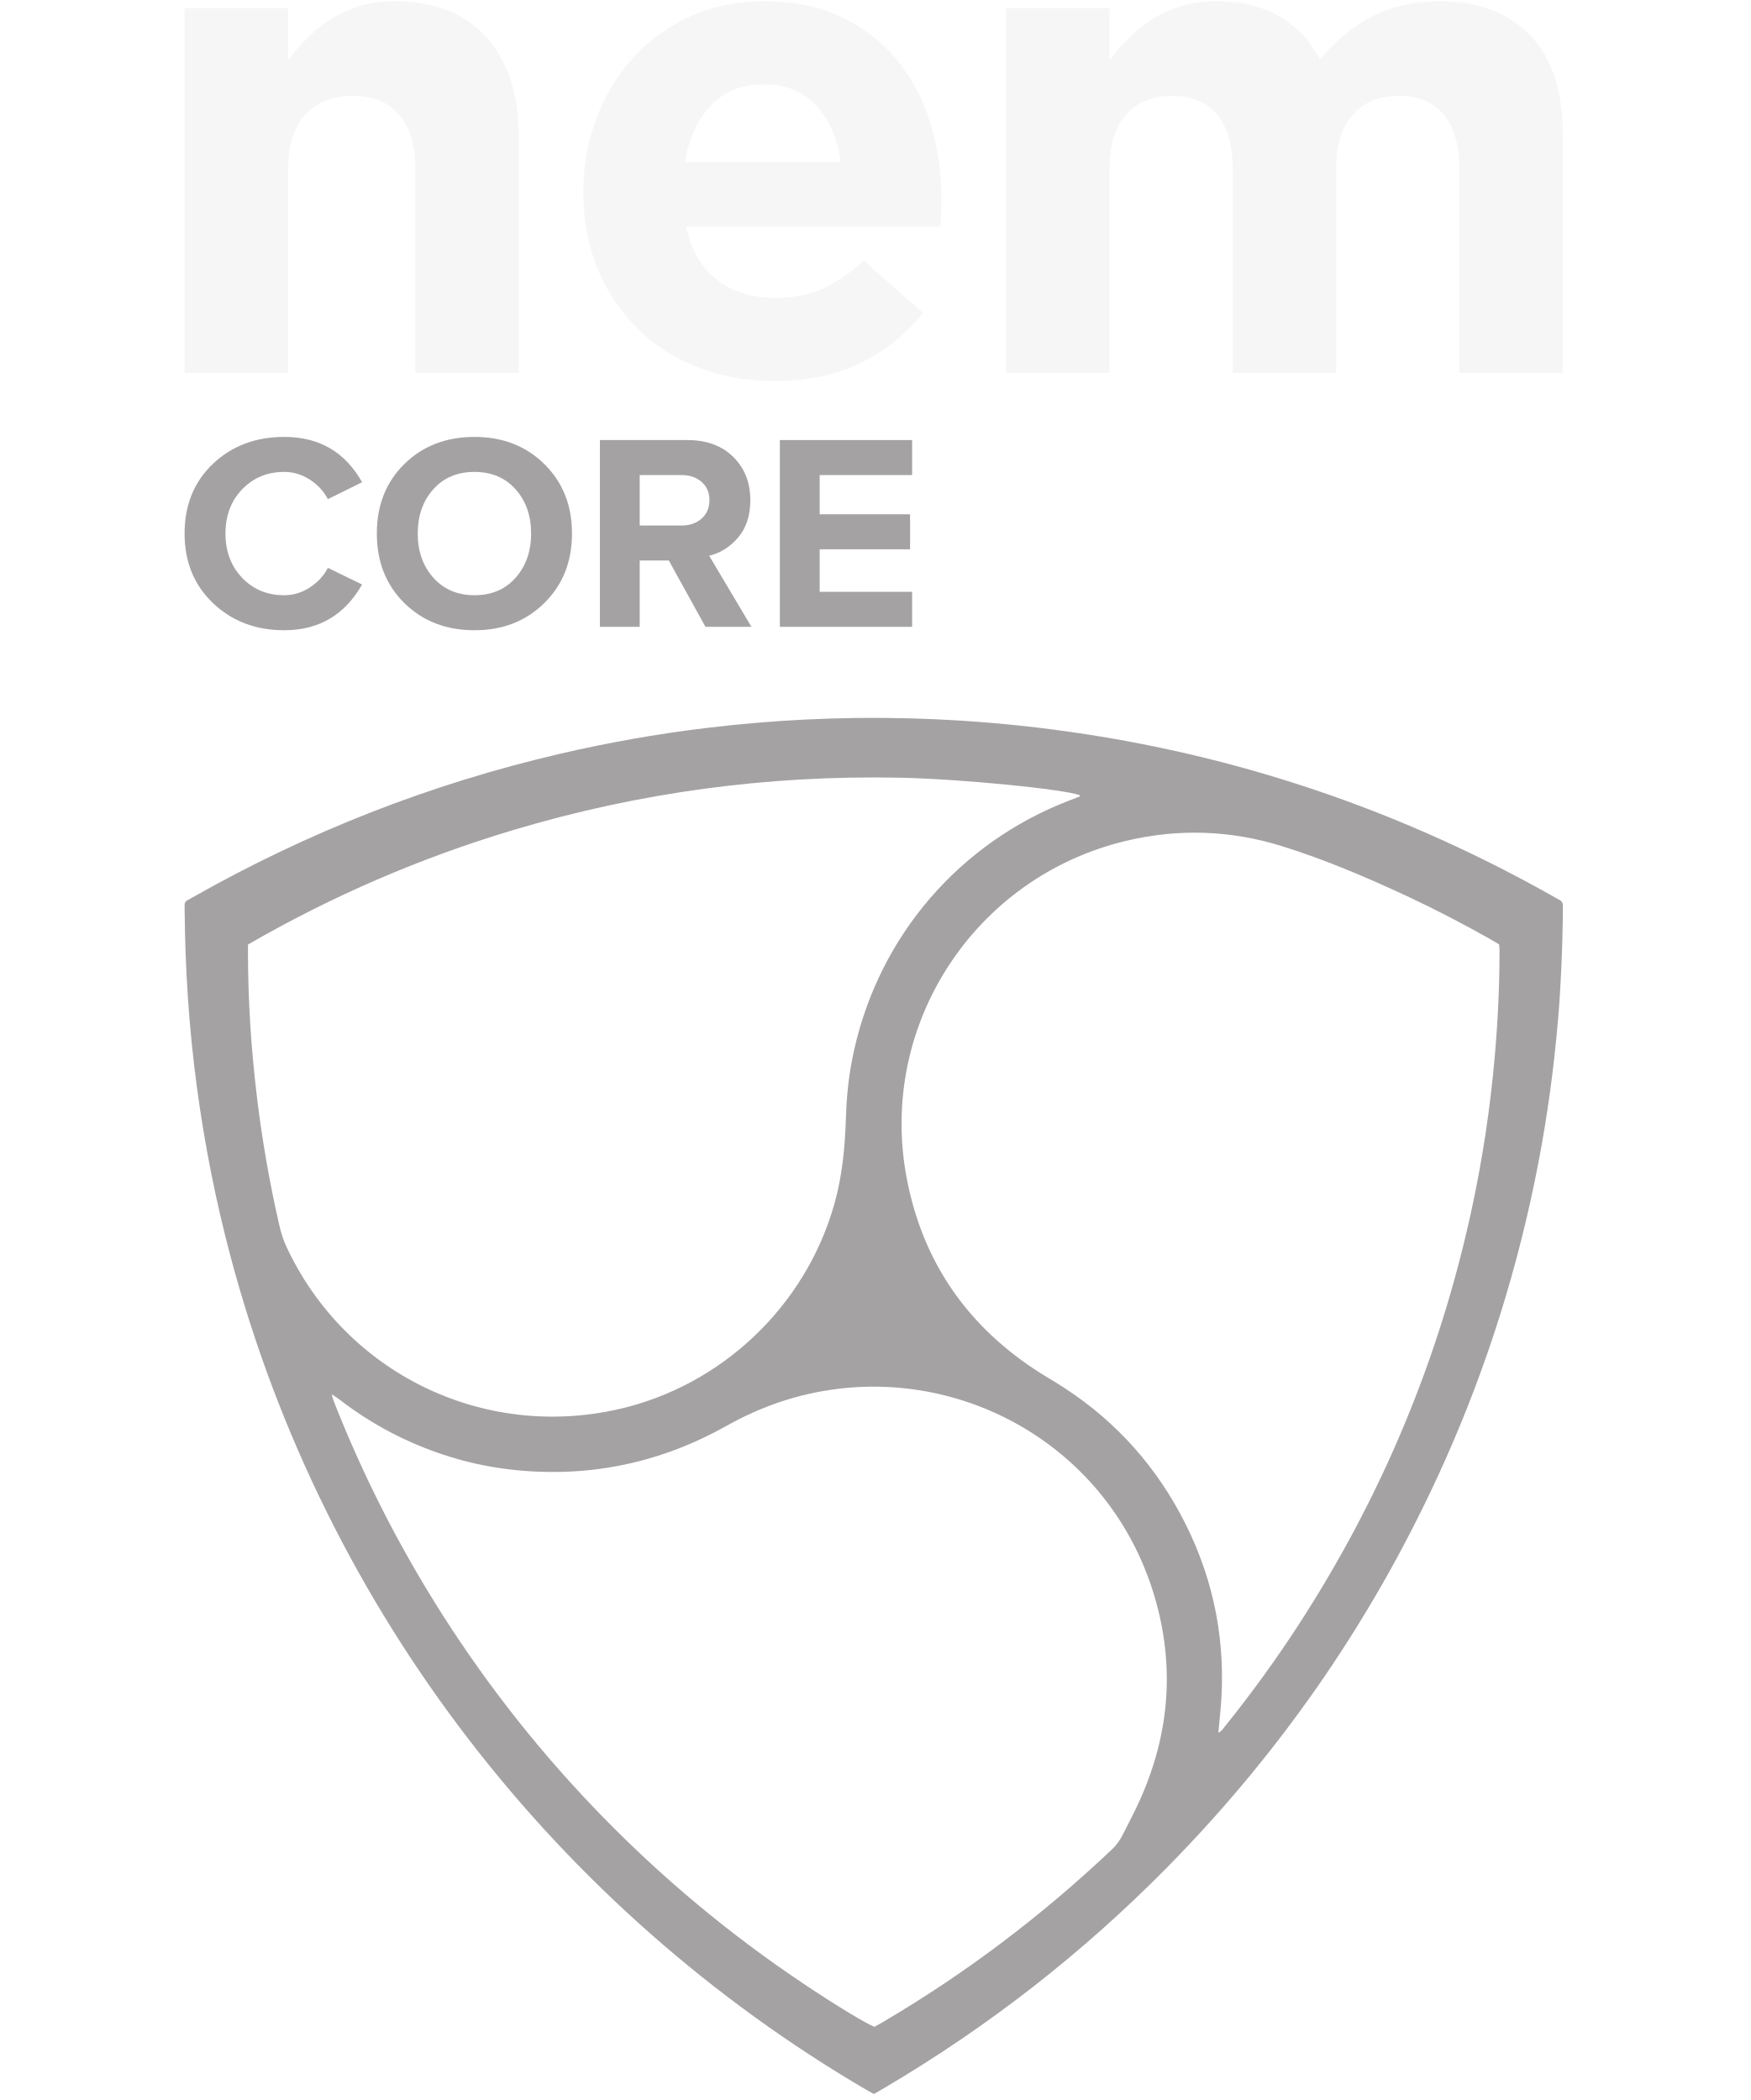
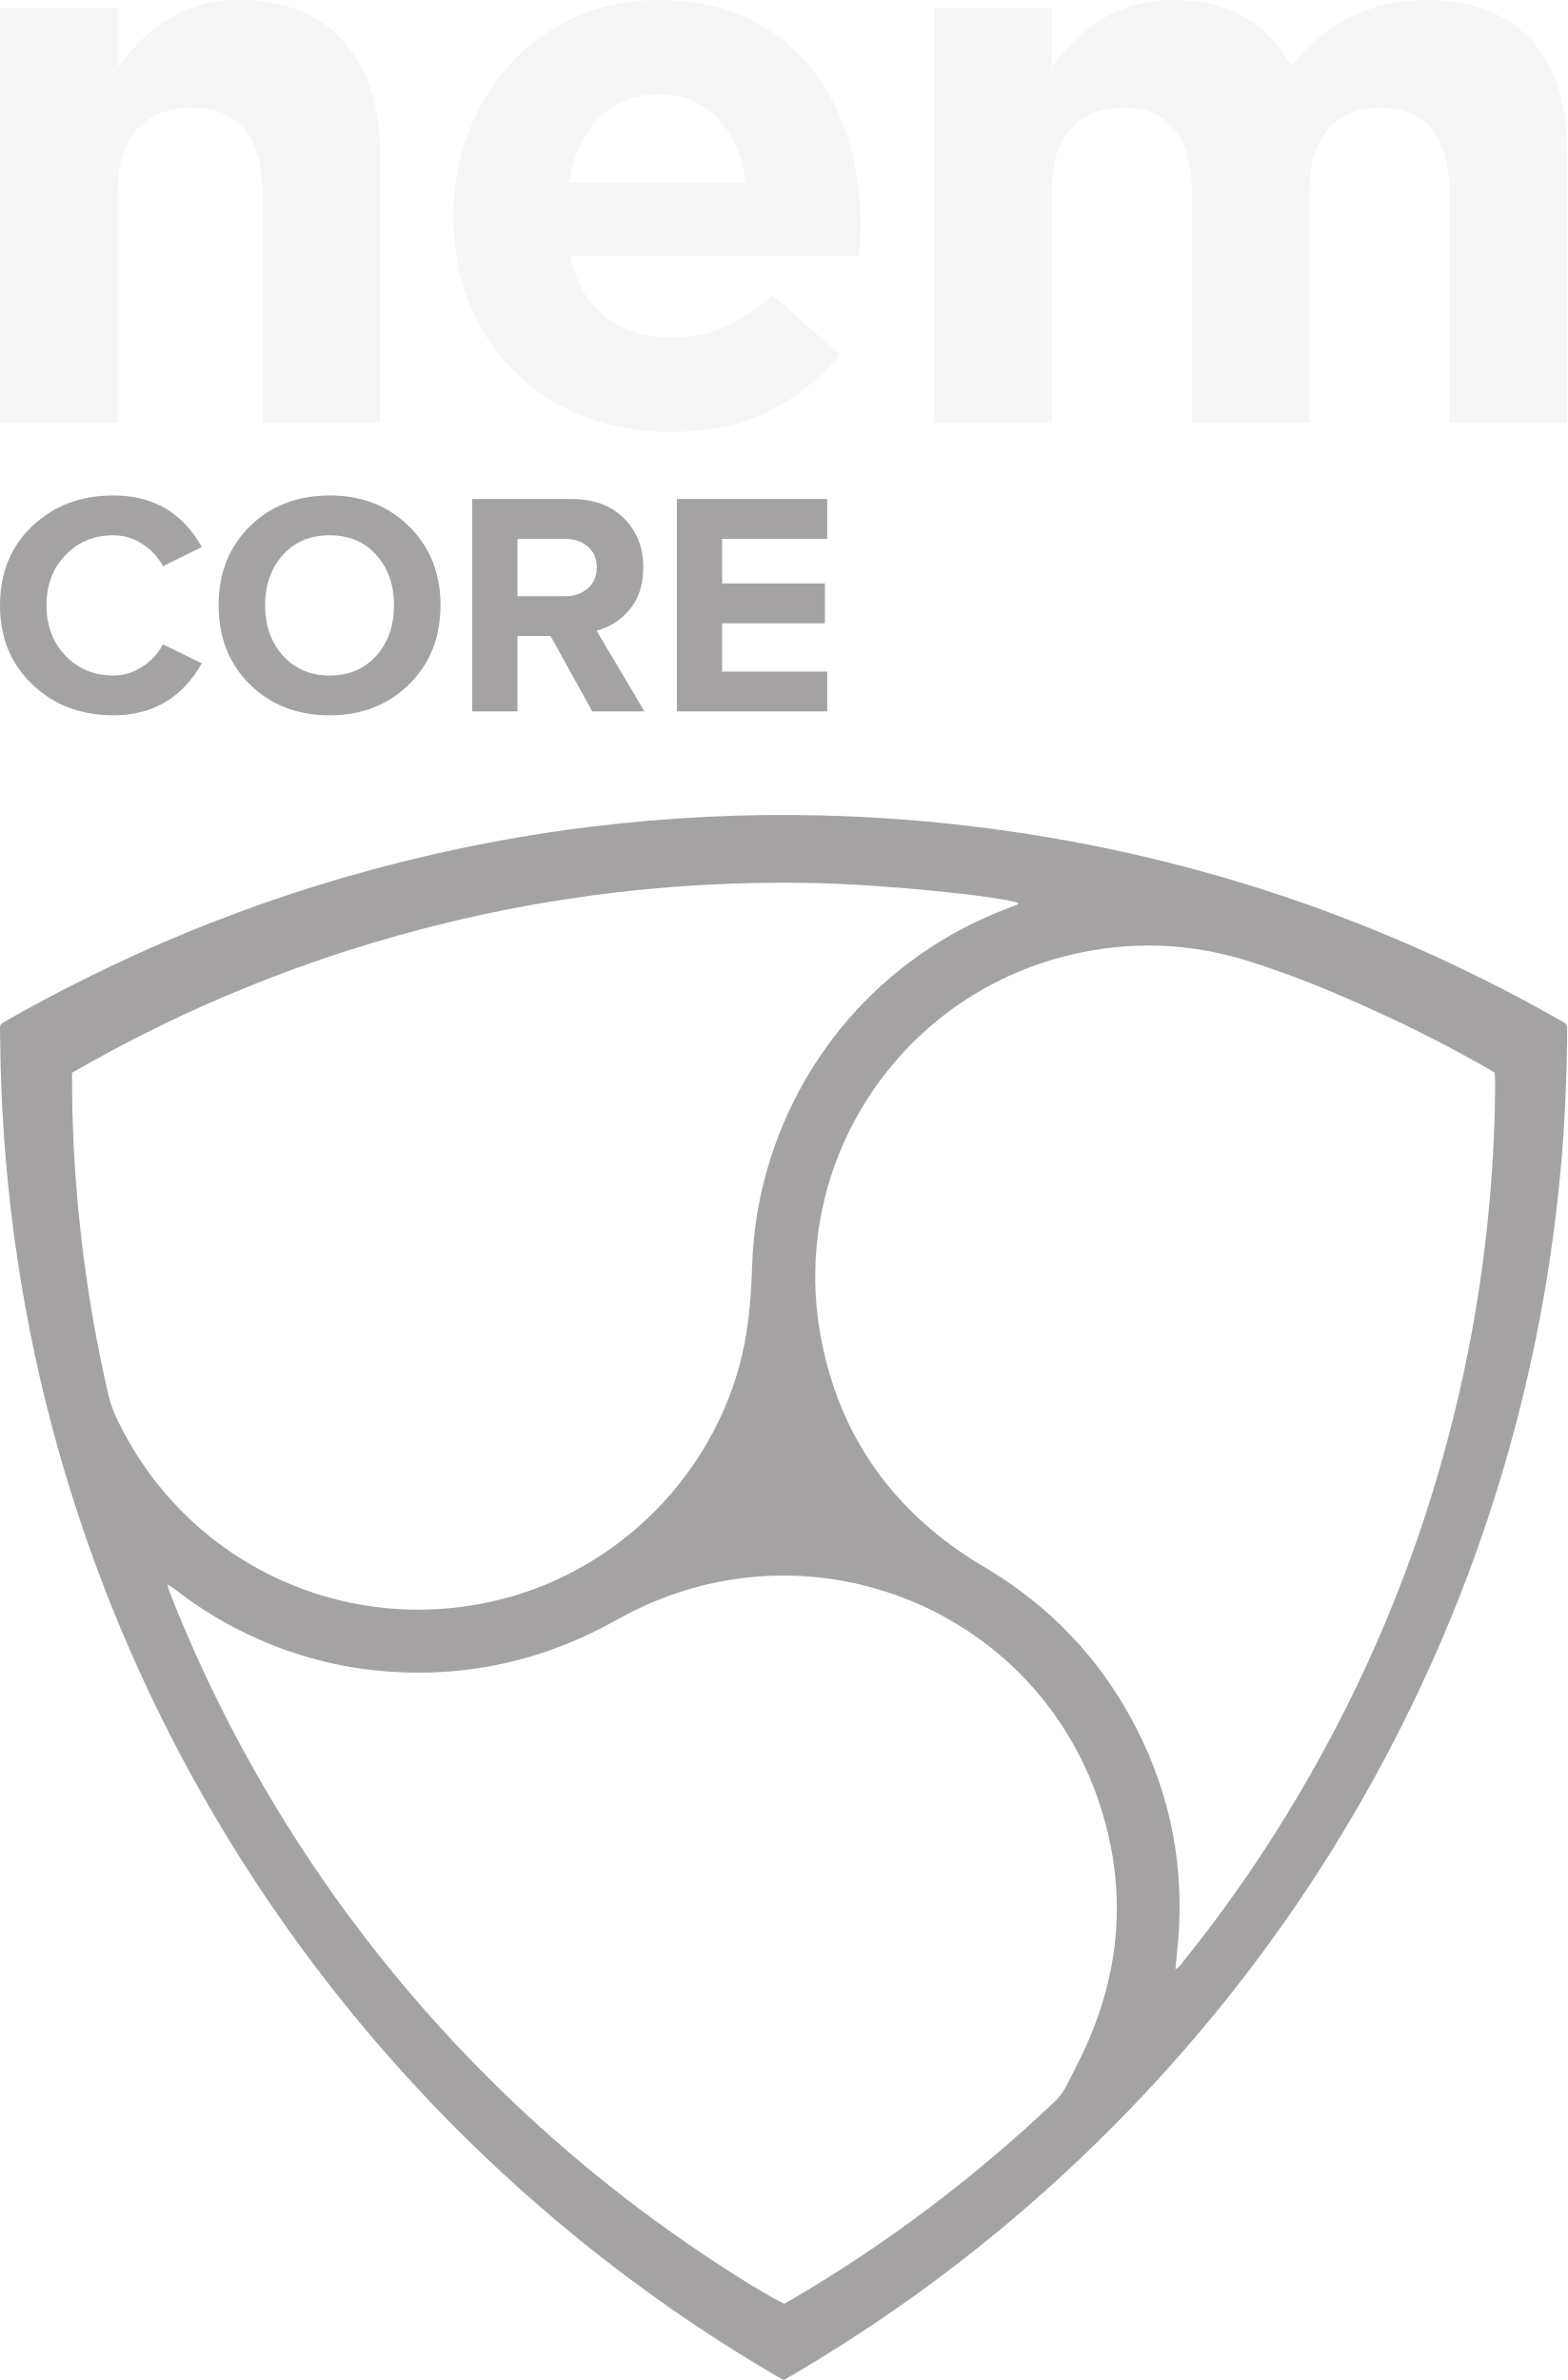
- <svg xmlns="http://www.w3.org/2000/svg" version="1.1" id="Layer_1" x="0px" y="0px" width="250px" height="300px" viewBox="0 0 250 300" enable-background="new 0 0 250 300" xml:space="preserve">
+ <svg xmlns="http://www.w3.org/2000/svg" version="1.1" id="Layer_1" x="0px" y="0px" width="196.858px" height="298.961px" viewBox="26.362 0.181 196.858 298.961" enable-background="new 26.362 0.181 196.858 298.961" xml:space="preserve">
  <g>
    <g>
-       <path fill="#A4A2A2" d="M26.362,76.216c0-4.072,1.351-7.391,4.053-9.954c2.702-2.563,6.097-3.845,10.186-3.845    c4.987,0,8.691,2.158,11.113,6.473l-4.883,2.416c-0.586-1.126-1.445-2.056-2.578-2.789c-1.133-0.732-2.351-1.1-3.652-1.1    c-2.422,0-4.427,0.828-6.016,2.484c-1.589,1.656-2.383,3.762-2.383,6.314s0.791,4.661,2.373,6.324s3.59,2.494,6.025,2.494    c1.302,0,2.52-0.37,3.652-1.109c1.133-0.74,1.992-1.673,2.578-2.799l4.883,2.376c-2.474,4.355-6.179,6.532-11.113,6.532    c-4.076,0-7.468-1.29-10.176-3.87C27.716,83.584,26.362,80.269,26.362,76.216z" />
-       <path fill="#A4A2A2" d="M57.758,86.159c-2.624-2.583-3.936-5.897-3.936-9.943s1.312-7.356,3.936-9.934    c2.624-2.577,5.96-3.865,10.01-3.865c4.023,0,7.35,1.295,9.98,3.885c2.63,2.59,3.945,5.895,3.945,9.914s-1.315,7.327-3.945,9.924    c-2.63,2.597-5.957,3.895-9.98,3.895C63.718,90.034,60.382,88.743,57.758,86.159z M61.88,69.901    c-1.478,1.656-2.217,3.762-2.217,6.314s0.745,4.661,2.236,6.324c1.491,1.663,3.45,2.494,5.879,2.494    c2.428,0,4.381-0.831,5.859-2.494c1.478-1.663,2.217-3.771,2.217-6.324s-0.739-4.658-2.217-6.314    c-1.478-1.656-3.435-2.484-5.869-2.484C65.32,67.417,63.357,68.245,61.88,69.901z" />
-       <path fill="#A4A2A2" d="M85.678,89.546v-26.68h12.48c2.747,0,4.935,0.801,6.562,2.402c1.627,1.602,2.441,3.665,2.441,6.191    c0,2.188-0.58,3.962-1.738,5.322c-1.159,1.36-2.539,2.229-4.141,2.607l6.035,10.156h-6.562l-5.234-9.473h-4.16v9.473H85.678z     M91.362,75.073h5.996c1.146,0,2.093-0.329,2.842-0.986c0.749-0.657,1.123-1.546,1.123-2.666c0-1.067-0.375-1.927-1.123-2.578    c-0.749-0.651-1.696-0.977-2.842-0.977h-5.996V75.073z" />
-       <path fill="#A4A2A2" d="M111.382,89.546v-26.68h18.887v5h-13.203v5.605h12.91v5h-12.91v6.074h13.203v5H111.382z" />
+       <path fill="#A4A2A2" d="M26.362,76.216c0-4.072,1.351-7.391,4.053-9.954s6.097-3.845,10.186-3.845    c4.987,0,8.691,2.158,11.113,6.473l-4.883,2.416c-0.586-1.126-1.445-2.056-2.578-2.789c-1.133-0.732-2.351-1.1-3.652-1.1    c-2.422,0-4.427,0.828-6.016,2.484c-1.589,1.656-2.383,3.762-2.383,6.314c0,2.552,0.791,4.661,2.373,6.324s3.59,2.494,6.025,2.494    c1.302,0,2.52-0.37,3.652-1.109c1.133-0.74,1.992-1.673,2.578-2.799l4.883,2.376c-2.474,4.355-6.179,6.532-11.113,6.532    c-4.076,0-7.468-1.29-10.176-3.87C27.716,83.584,26.362,80.269,26.362,76.216z" />
+       <path fill="#A4A2A2" d="M57.758,86.159c-2.624-2.583-3.936-5.897-3.936-9.943s1.312-7.356,3.936-9.934    c2.624-2.577,5.96-3.865,10.01-3.865c4.023,0,7.35,1.295,9.98,3.885c2.63,2.59,3.945,5.896,3.945,9.914    c0,4.019-1.315,7.327-3.945,9.924c-2.63,2.597-5.957,3.895-9.98,3.895C63.718,90.034,60.382,88.743,57.758,86.159z M61.88,69.901    c-1.478,1.656-2.217,3.762-2.217,6.314c0,2.552,0.745,4.661,2.236,6.324c1.491,1.663,3.45,2.494,5.879,2.494    c2.428,0,4.381-0.831,5.859-2.494s2.217-3.771,2.217-6.324c0-2.553-0.739-4.658-2.217-6.314c-1.478-1.656-3.435-2.484-5.869-2.484    C65.32,67.417,63.357,68.245,61.88,69.901z" />
+       <path fill="#A4A2A2" d="M85.678,89.546v-26.68h12.48c2.747,0,4.935,0.801,6.562,2.402c1.627,1.602,2.441,3.665,2.441,6.191    c0,2.188-0.58,3.962-1.738,5.322c-1.159,1.36-2.539,2.229-4.141,2.607l6.035,10.156h-6.562l-5.234-9.473h-4.16v9.473h-5.683    V89.546z M91.362,75.073h5.996c1.146,0,2.093-0.329,2.842-0.986c0.749-0.657,1.123-1.546,1.123-2.666    c0-1.067-0.375-1.927-1.123-2.578c-0.749-0.651-1.696-0.977-2.842-0.977h-5.996V75.073z" />
+       <path fill="#A4A2A2" d="M111.382,89.546v-26.68h18.888v5h-13.204v5.605h12.911v5h-12.911v6.074h13.204v5L111.382,89.546    L111.382,89.546z" />
    </g>
    <g>
      <g>
        <path fill="#F6F6F6" d="M26.362,1.154H41.14v7.449c0.842-1.109,1.766-2.171,2.771-3.183c1.004-1.011,2.122-1.908,3.354-2.692     c1.23-0.784,2.592-1.403,4.083-1.861c1.49-0.457,3.175-0.686,5.056-0.686c5.638,0,9.997,1.718,13.076,5.153     c3.078,3.436,4.618,8.167,4.618,14.194v33.736H59.321V24.267c0-3.491-0.778-6.127-2.333-7.904     c-1.556-1.778-3.76-2.668-6.611-2.668c-2.852,0-5.104,0.89-6.757,2.668c-1.652,1.777-2.479,4.413-2.479,7.904v28.998H26.362     V1.154z" />
-         <path fill="#F6F6F6" d="M110.542,54.431c-3.888,0-7.503-0.649-10.84-1.944c-3.339-1.296-6.222-3.143-8.653-5.542     c-2.431-2.397-4.327-5.233-5.688-8.507C84,35.166,83.32,31.52,83.32,27.501v-0.194c0-3.694,0.632-7.194,1.896-10.499     c1.264-3.306,3.029-6.189,5.299-8.653c2.268-2.463,4.974-4.407,8.118-5.833c3.143-1.425,6.626-2.139,10.451-2.139     c4.342,0,8.101,0.778,11.277,2.333c3.175,1.556,5.817,3.646,7.924,6.271c2.105,2.625,3.661,5.639,4.667,9.041     c1.004,3.403,1.507,6.952,1.507,10.646c0,0.583-0.017,1.2-0.049,1.847c-0.034,0.649-0.082,1.329-0.146,2.042H98     c0.712,3.37,2.187,5.915,4.423,7.632c2.236,1.718,5.007,2.576,8.313,2.576c2.462,0,4.667-0.42,6.611-1.264     c1.945-0.842,3.953-2.203,6.028-4.083l8.458,7.486c-2.464,3.047-5.444,5.429-8.944,7.146     C119.389,53.572,115.272,54.431,110.542,54.431z M120.07,23.126c-0.454-3.305-1.621-5.979-3.5-8.021     c-1.881-2.042-4.375-3.063-7.486-3.063c-3.111,0-5.624,1.006-7.535,3.014c-1.912,2.01-3.16,4.7-3.743,8.069H120.07z" />
-         <path fill="#F6F6F6" d="M143.68,1.154h14.778v7.449c0.842-1.109,1.766-2.171,2.771-3.183c1.004-1.011,2.122-1.908,3.354-2.692     c1.23-0.784,2.608-1.403,4.132-1.861c1.522-0.457,3.224-0.686,5.104-0.686c3.435,0,6.4,0.718,8.896,2.154     c2.495,1.437,4.424,3.492,5.785,6.169c2.268-2.74,4.796-4.814,7.583-6.217c2.787-1.403,5.963-2.105,9.528-2.105     c5.508,0,9.819,1.621,12.93,4.861c3.111,3.242,4.667,8.006,4.667,14.292v33.93H208.43V24.267c0-3.491-0.746-6.127-2.236-7.904     c-1.492-1.778-3.631-2.668-6.417-2.668c-2.788,0-4.975,0.89-6.563,2.668c-1.589,1.777-2.382,4.413-2.382,7.904v28.998h-14.777     V24.267c0-3.491-0.746-6.127-2.236-7.904c-1.492-1.778-3.631-2.668-6.417-2.668c-2.788,0-4.975,0.89-6.563,2.668     c-1.589,1.777-2.382,4.413-2.382,7.904v28.998H143.68V1.154z" />
+         <path fill="#F6F6F6" d="M110.542,54.431c-3.888,0-7.503-0.649-10.84-1.944c-3.339-1.296-6.222-3.143-8.653-5.542     c-2.431-2.397-4.327-5.233-5.688-8.507C84,35.166,83.32,31.52,83.32,27.501v-0.194c0-3.694,0.632-7.194,1.896-10.499     c1.264-3.306,3.029-6.189,5.299-8.653c2.268-2.463,4.974-4.407,8.118-5.833c3.143-1.425,6.626-2.139,10.451-2.139     c4.342,0,8.101,0.778,11.277,2.333c3.175,1.556,5.817,3.646,7.924,6.271c2.105,2.625,3.66,5.639,4.667,9.041     c1.004,3.403,1.507,6.952,1.507,10.646c0,0.583-0.018,1.2-0.049,1.847c-0.034,0.649-0.082,1.329-0.146,2.042H98     c0.712,3.37,2.187,5.915,4.423,7.632c2.236,1.718,5.007,2.576,8.313,2.576c2.462,0,4.667-0.42,6.611-1.264     c1.945-0.842,3.953-2.203,6.028-4.083l8.458,7.486c-2.464,3.047-5.444,5.429-8.944,7.146     C119.389,53.572,115.272,54.431,110.542,54.431z M120.07,23.126c-0.454-3.305-1.621-5.979-3.5-8.021     c-1.881-2.042-4.375-3.063-7.486-3.063s-5.624,1.006-7.535,3.014c-1.912,2.01-3.16,4.7-3.743,8.069L120.07,23.126L120.07,23.126z     " />
+         <path fill="#F6F6F6" d="M143.68,1.154h14.778v7.449c0.842-1.109,1.767-2.171,2.771-3.183c1.004-1.011,2.123-1.908,3.354-2.692     c1.229-0.784,2.608-1.403,4.132-1.861c1.521-0.457,3.225-0.686,5.104-0.686c3.436,0,6.4,0.718,8.896,2.154     c2.495,1.437,4.424,3.492,5.785,6.169c2.268-2.74,4.796-4.814,7.583-6.217c2.787-1.403,5.963-2.105,9.528-2.105     c5.508,0,9.818,1.621,12.93,4.861c3.111,3.242,4.667,8.006,4.667,14.292v33.93H208.43V24.267c0-3.491-0.746-6.127-2.236-7.904     c-1.491-1.778-3.631-2.668-6.416-2.668c-2.788,0-4.976,0.89-6.563,2.668c-1.589,1.777-2.382,4.413-2.382,7.904v28.998h-14.777     V24.267c0-3.491-0.746-6.127-2.236-7.904c-1.491-1.778-3.631-2.668-6.416-2.668c-2.788,0-4.976,0.89-6.563,2.668     c-1.589,1.777-2.382,4.413-2.382,7.904v28.998H143.68V1.154z" />
      </g>
-       <path fill="#A4A2A2" d="M124.819,299.142c-0.407-0.222-0.753-0.399-1.087-0.594c-43.983-25.757-77.239-68.154-90.774-118.93    c-2.141-8.033-3.748-16.172-4.851-24.414c-1.113-8.322-1.663-16.68-1.735-25.072c-0.012-1.443-0.142-1.209,1.093-1.91    c16.527-9.382,34.039-16.245,52.553-20.547c6.835-1.588,13.734-2.812,20.698-3.659c9.582-1.165,19.201-1.644,28.851-1.402    c5.405,0.136,10.799,0.484,16.178,1.057c26.967,2.875,52.257,10.981,75.89,24.275c0.341,0.192,0.672,0.405,1.023,0.577    c0.4,0.196,0.58,0.487,0.56,0.934c-0.022,0.469-0.003,0.94-0.01,1.41c-0.071,4.859-0.262,9.712-0.668,14.555    c-0.582,6.953-1.514,13.861-2.831,20.713c-2.828,14.716-7.27,28.929-13.383,42.612c-9.706,21.725-22.925,41.057-39.622,58.008    c-12.053,12.236-25.482,22.715-40.272,31.448C125.926,298.503,125.417,298.794,124.819,299.142z M35.415,134.933    c0,0.462,0,0.813,0,1.163c0.005,6.902,0.456,13.778,1.281,20.628c0.745,6.186,1.819,12.317,3.213,18.391    c0.246,1.072,0.578,2.095,1.049,3.098c8.433,17.948,27.973,27.492,47.349,23.106c14.775-3.345,26.743-14.731,30.854-29.305    c1.137-4.03,1.524-8.149,1.652-12.307c0.084-2.746,0.342-5.47,0.858-8.17c3.152-16.51,14.195-30.152,29.659-36.623    c0.866-0.363,1.751-0.682,2.623-1.031c0.124-0.049,0.322-0.065,0.263-0.291c-2.429-0.866-17.024-2.322-25.777-2.494    c-18.781-0.37-37.185,2.098-55.184,7.493C60.036,122.553,47.45,127.985,35.415,134.933z M174.009,247.537    c0.516-0.243,0.718-0.64,0.977-0.961c3.787-4.703,7.325-9.586,10.605-14.655c11.784-18.214,20.006-37.91,24.589-59.121    c1.557-7.207,2.654-14.481,3.299-21.826c0.439-4.998,0.684-10.004,0.687-15.022c0-0.346-0.035-0.692-0.054-1.035    c-0.487-0.287-0.921-0.551-1.362-0.801c-3.856-2.176-7.78-4.22-11.793-6.092c-5.786-2.7-11.655-5.198-17.756-7.111    c-7.426-2.328-14.928-2.587-22.496-0.762c-21.541,5.194-35.307,26.278-31.229,48.049c2.261,12.072,8.737,21.384,19.123,27.959    c0.695,0.44,1.405,0.855,2.107,1.284c7.588,4.644,13.534,10.862,17.782,18.674c4.467,8.216,6.476,17.007,5.959,26.354    C174.357,244.11,174.167,245.743,174.009,247.537z M124.887,289.55c0.385-0.218,0.828-0.46,1.262-0.716    c11.838-6.962,22.707-15.209,32.678-24.648c0.636-0.602,1.128-1.299,1.521-2.072c0.639-1.257,1.29-2.509,1.901-3.779    c4.718-9.806,5.729-19.967,2.599-30.411c-6.085-20.305-25.662-31.957-45.265-29.507c-5.601,0.7-10.843,2.483-15.73,5.229    c-9.342,5.248-19.304,7.41-29.964,6.391c-5.23-0.5-10.242-1.836-15.05-3.947c-3.786-1.662-7.302-3.776-10.565-6.313    c-0.227-0.176-0.483-0.316-0.906-0.59c0.14,0.466,0.198,0.724,0.293,0.967c4.187,10.683,9.374,20.858,15.539,30.534    c6.655,10.445,14.316,20.094,22.973,28.951c8.657,8.857,18.13,16.734,28.414,23.635    C119.111,286.31,123.495,288.987,124.887,289.55z" />
+       <path fill="#A4A2A2" d="M124.819,299.143c-0.407-0.223-0.753-0.399-1.087-0.595c-43.983-25.757-77.239-68.153-90.774-118.93    c-2.141-8.033-3.748-16.173-4.851-24.414c-1.113-8.322-1.663-16.68-1.735-25.072c-0.012-1.443-0.142-1.209,1.093-1.91    c16.527-9.382,34.039-16.245,52.553-20.547c6.835-1.588,13.734-2.812,20.698-3.659c9.582-1.165,19.201-1.644,28.851-1.402    c5.406,0.136,10.8,0.484,16.179,1.057c26.967,2.875,52.257,10.981,75.89,24.275c0.342,0.192,0.672,0.405,1.023,0.577    c0.4,0.196,0.58,0.487,0.56,0.934c-0.022,0.469-0.003,0.94-0.01,1.41c-0.071,4.859-0.263,9.712-0.668,14.555    c-0.582,6.953-1.515,13.861-2.831,20.713c-2.828,14.717-7.27,28.93-13.383,42.612c-9.706,21.726-22.926,41.058-39.622,58.008    c-12.054,12.236-25.481,22.716-40.272,31.448C125.926,298.503,125.417,298.794,124.819,299.143z M35.415,134.933    c0,0.462,0,0.813,0,1.163c0.005,6.902,0.456,13.778,1.281,20.628c0.745,6.186,1.819,12.316,3.213,18.391    c0.246,1.072,0.578,2.095,1.049,3.098c8.433,17.948,27.973,27.492,47.349,23.105c14.775-3.344,26.743-14.73,30.854-29.305    c1.137-4.029,1.524-8.148,1.652-12.307c0.084-2.746,0.342-5.471,0.858-8.17c3.152-16.51,14.195-30.152,29.659-36.623    c0.865-0.363,1.751-0.682,2.623-1.031c0.124-0.049,0.322-0.065,0.263-0.291c-2.429-0.866-17.024-2.322-25.776-2.494    c-18.781-0.37-37.186,2.098-55.185,7.493C60.036,122.553,47.45,127.985,35.415,134.933z M174.009,247.537    c0.517-0.243,0.718-0.641,0.978-0.961c3.787-4.703,7.324-9.586,10.604-14.655c11.784-18.214,20.007-37.91,24.589-59.121    c1.557-7.207,2.654-14.481,3.299-21.825c0.439-4.999,0.685-10.004,0.688-15.022c0-0.346-0.035-0.692-0.055-1.035    c-0.486-0.287-0.92-0.551-1.361-0.801c-3.855-2.176-7.779-4.22-11.793-6.092c-5.786-2.7-11.655-5.198-17.756-7.111    c-7.426-2.328-14.928-2.587-22.496-0.762c-21.541,5.194-35.307,26.278-31.229,48.049c2.26,12.071,8.736,21.384,19.123,27.959    c0.694,0.44,1.404,0.854,2.106,1.284c7.588,4.644,13.534,10.861,17.782,18.674c4.467,8.216,6.476,17.007,5.959,26.354    C174.357,244.109,174.167,245.743,174.009,247.537z M124.887,289.55c0.385-0.218,0.828-0.46,1.261-0.716    c11.838-6.962,22.707-15.209,32.679-24.648c0.636-0.602,1.128-1.299,1.521-2.072c0.639-1.256,1.291-2.508,1.901-3.778    c4.718-9.806,5.729-19.967,2.599-30.411c-6.084-20.305-25.662-31.957-45.265-29.507c-5.601,0.7-10.843,2.483-15.73,5.229    c-9.342,5.248-19.304,7.41-29.964,6.391c-5.23-0.5-10.242-1.836-15.05-3.947c-3.786-1.662-7.302-3.775-10.565-6.312    c-0.227-0.176-0.483-0.316-0.906-0.59c0.14,0.465,0.198,0.724,0.293,0.967c4.187,10.683,9.374,20.857,15.539,30.533    c6.655,10.445,14.316,20.095,22.973,28.951c8.657,8.857,18.13,16.734,28.414,23.635    C119.111,286.311,123.495,288.986,124.887,289.55z" />
    </g>
  </g>
</svg>
